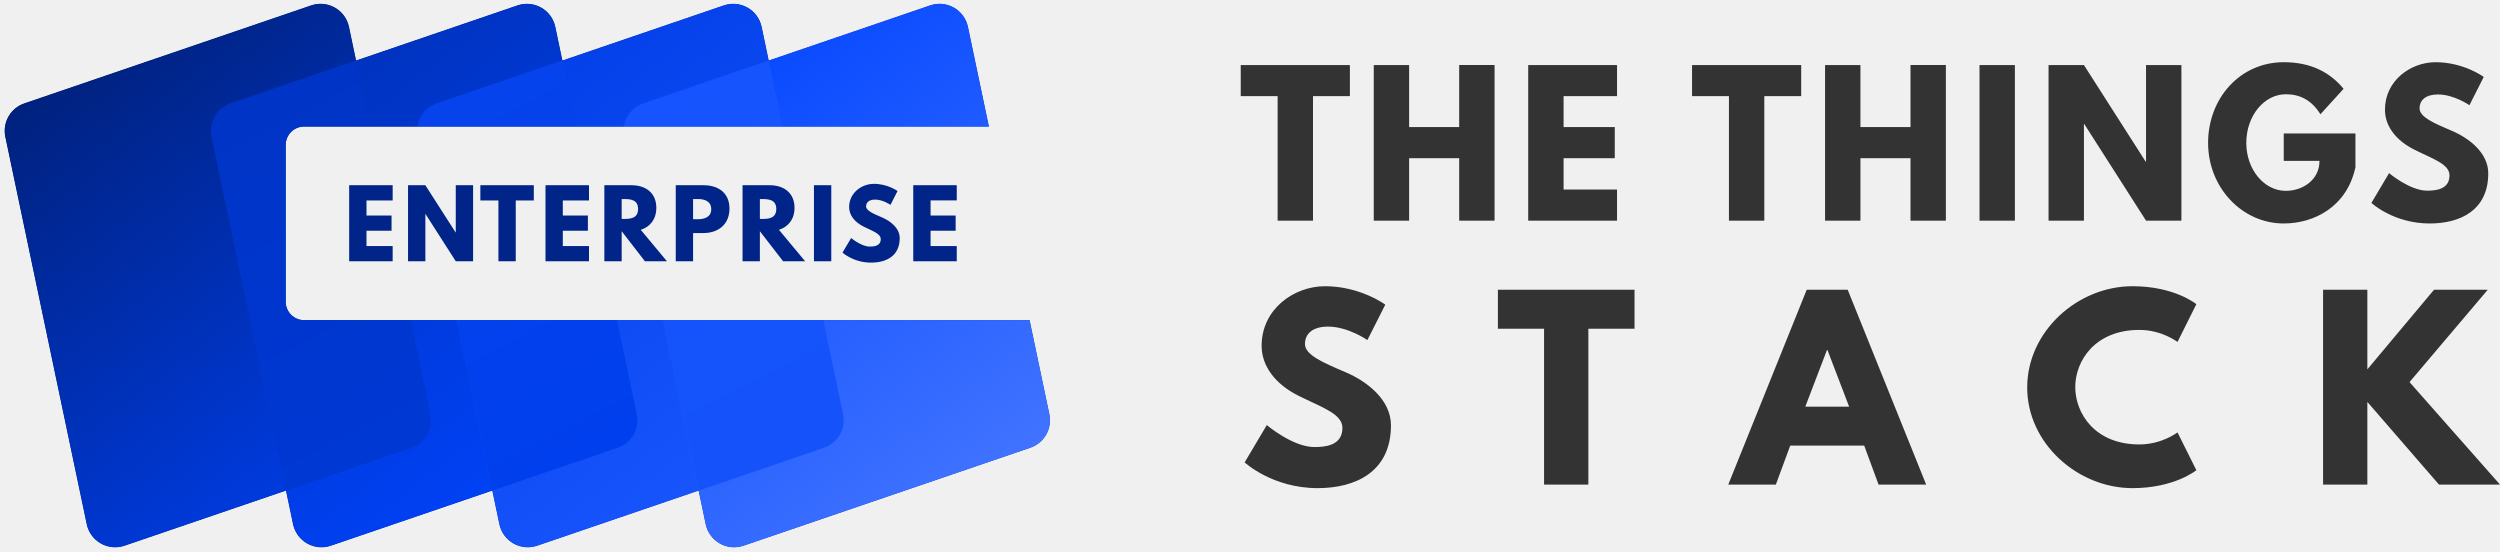
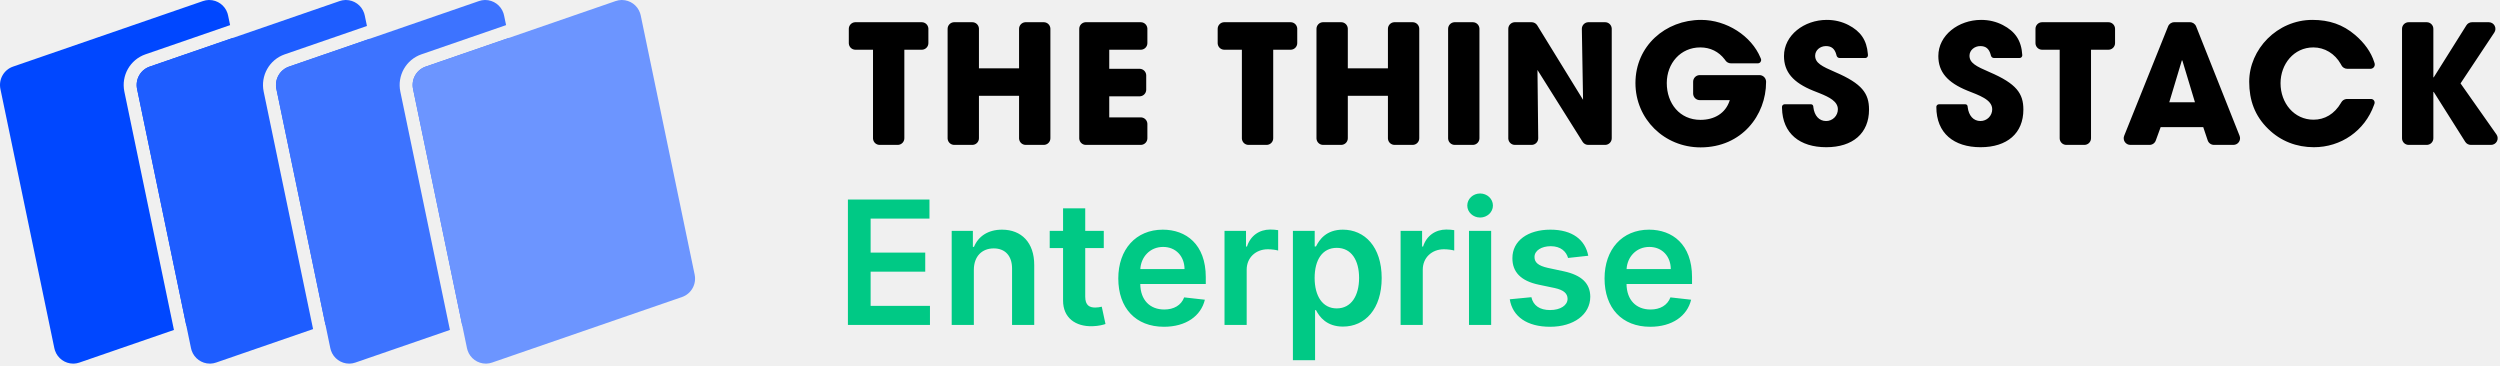
- <svg xmlns="http://www.w3.org/2000/svg" xmlns:xlink="http://www.w3.org/1999/xlink" width="376" height="83">
-   <defs>
-     <linearGradient x1="0%" y1="36.484%" y2="63.516%" id="b">
-       <stop stop-color="#001F76" offset="0%" />
-       <stop stop-color="#003FEF" offset="100%" />
-     </linearGradient>
-     <path d="M148.735 18.82H45.737a2.772 2.772 0 0 0-2.772 2.771v23.58a2.772 2.772 0 0 0 2.772 2.771h109.119l2.975 14.155a4.369 4.369 0 0 1-2.864 5.033l-43.146 14.739a4.369 4.369 0 0 1-5.687-3.236l-1.064-5.058-24.28 8.294a4.369 4.369 0 0 1-5.687-3.236l-1.063-5.058-24.28 8.294a4.369 4.369 0 0 1-5.688-3.236l-1.063-5.058-24.28 8.294a4.369 4.369 0 0 1-5.688-3.236L.795 20.368a4.369 4.369 0 0 1 2.863-5.033L46.804.596a4.369 4.369 0 0 1 5.688 3.236l1.063 5.058L77.835.596a4.369 4.369 0 0 1 5.688 3.236l1.063 5.058 24.28-8.294a4.369 4.369 0 0 1 5.688 3.236l1.063 5.058 24.28-8.294a4.369 4.369 0 0 1 5.688 3.236l3.15 14.987z" id="a" />
-     <linearGradient x1="19.902%" y1="0%" x2="80.098%" y2="100%" id="d">
-       <stop stop-color="#001F76" offset="0%" />
-       <stop stop-color="#003FEF" offset="100%" />
-     </linearGradient>
-     <linearGradient x1="19.902%" y1="0%" x2="80.098%" y2="100%" id="e">
-       <stop stop-color="#0030B5" offset="0%" />
-       <stop stop-color="#04F" offset="100%" />
-     </linearGradient>
-     <linearGradient x1="36.907%" y1="0%" x2="63.093%" y2="100%" id="f">
-       <stop stop-color="#0034C5" offset="0%" />
-       <stop stop-color="#0038D5" offset="100%" />
-     </linearGradient>
-     <linearGradient x1="19.902%" y1="0%" x2="80.098%" y2="100%" id="g">
-       <stop stop-color="#003DE6" offset="0%" />
-       <stop stop-color="#1B58FF" offset="100%" />
-     </linearGradient>
-     <linearGradient x1="36.907%" y1="0%" x2="63.093%" y2="100%" id="h">
-       <stop stop-color="#0643EC" offset="0%" />
-       <stop stop-color="#003FED" offset="100%" />
-     </linearGradient>
-     <linearGradient x1="19.902%" y1="0%" x2="80.098%" y2="100%" id="i">
-       <stop stop-color="#04F" offset="0%" />
-       <stop stop-color="#4576FF" offset="100%" />
-     </linearGradient>
-     <linearGradient x1="36.907%" y1="0%" x2="63.093%" y2="100%" id="j">
-       <stop stop-color="#1654FF" offset="0%" />
-       <stop stop-color="#1552F9" offset="100%" />
-     </linearGradient>
-   </defs>
+ <svg xmlns="http://www.w3.org/2000/svg" width="800" height="117">
  <g fill="none" fill-rule="evenodd">
-     <path d="M186.607 14.462v-4.68h16.416v4.68h-5.548v18.724h-5.32V14.462h-5.548zm25.326 9.334v9.39h-5.32V9.781h5.32v9.334h7.528V9.78h5.321v23.405h-5.32v-9.39h-7.53zM243.202 9.78v4.681h-8.038v4.653h7.698v4.68h-7.698v4.71h8.038v4.681h-13.359V9.781h13.359zm11.282 4.681v-4.68H270.9v4.68h-5.548v18.724h-5.32V14.462h-5.548zm25.326 9.334v9.39h-5.321V9.781h5.32v9.334h7.53V9.78h5.32v23.405h-5.32v-9.39h-7.53zM303.04 9.78v23.405h-5.32V9.781h5.32zm10.383 8.88v14.525h-5.321V9.781h5.32l9.284 14.525h.057V9.781h5.32v23.405h-5.32l-9.284-14.525h-.056zm40.835 1.418v5.078c-1.274 5.93-6.198 8.455-10.783 8.455-6.283 0-11.378-5.419-11.378-12.114 0-6.724 4.812-12.142 11.378-12.142 4.104 0 6.962 1.532 9 4l-3.481 3.83c-1.359-2.185-3.142-3.008-5.208-3.008-3.283 0-5.943 3.263-5.943 7.32 0 3.971 2.66 7.206 5.943 7.206 2.547 0 5.066-1.646 5.066-4.511h-5.377v-4.114h10.783zM366.31 9.356c4.245 0 7.245 2.212 7.245 2.212l-2.151 4.256s-2.32-1.617-4.726-1.617c-1.812 0-2.774.822-2.774 2.1 0 1.304 2.207 2.24 4.868 3.375 2.604 1.106 5.462 3.32 5.462 6.383 0 5.589-4.245 7.547-8.802 7.547-5.462 0-8.773-3.093-8.773-3.093l2.66-4.482s3.113 2.638 5.717 2.638c1.16 0 3.368-.113 3.368-2.298 0-1.702-2.49-2.468-5.264-3.858-2.802-1.39-4.444-3.575-4.444-6.014 0-4.37 3.85-7.15 7.614-7.15zM199.279 43.047c5.315 0 9.07 2.77 9.07 2.77l-2.692 5.328s-2.906-2.024-5.918-2.024c-2.267 0-3.472 1.03-3.472 2.628 0 1.634 2.764 2.806 6.094 4.227 3.26 1.385 6.839 4.155 6.839 7.991 0 6.997-5.315 9.448-11.02 9.448-6.838 0-10.984-3.872-10.984-3.872l3.33-5.611s3.898 3.303 7.158 3.303c1.453 0 4.217-.142 4.217-2.877 0-2.131-3.118-3.09-6.59-4.83-3.509-1.74-5.564-4.476-5.564-7.53 0-5.47 4.819-8.95 9.532-8.95zm26.003 6.393v-5.86h20.551v5.86h-6.945v23.442h-6.661V49.44h-6.945zm52.613-5.86l11.8 29.302h-7.158l-2.161-5.86H269.25l-2.162 5.86h-7.157L271.73 43.58h6.165zm.213 17.581l-3.26-8.524h-.07l-3.26 8.524h6.59zm43.649 5.683c3.401 0 5.74-1.811 5.74-1.811l2.834 5.682s-3.26 2.7-9.602 2.7c-8.256 0-15.839-6.749-15.839-15.13 0-8.418 7.548-15.238 15.84-15.238 6.342 0 9.601 2.7 9.601 2.7l-2.834 5.682s-2.339-1.81-5.74-1.81c-6.697 0-9.638 4.687-9.638 8.594 0 3.943 2.94 8.631 9.638 8.631zM376 72.882h-9.177L356.05 60.451v12.431h-6.661V43.58h6.661v11.97l10.028-11.97h8.078l-11.763 13.887L376 72.882z" fill="#333" fill-rule="nonzero" />
-     <g transform="translate(0 .21)">
-       <mask id="c" fill="#fff">
-         <use xlink:href="#a" />
-       </mask>
-       <use fill="url(#b)" xlink:href="#a" />
-       <g mask="url(#c)">
-         <path d="M3.658 16.335L46.804 1.596a4.369 4.369 0 0 1 5.688 3.236l12.246 58.265a4.369 4.369 0 0 1-2.863 5.033L18.729 82.869a4.369 4.369 0 0 1-5.688-3.236L.795 21.368a4.369 4.369 0 0 1 2.863-5.033z" fill="url(#d)" transform="translate(0 -1)" />
-         <path d="M34.69 16.335L77.834 1.596a4.369 4.369 0 0 1 5.688 3.236l12.246 58.265a4.369 4.369 0 0 1-2.863 5.033L49.76 82.869a4.369 4.369 0 0 1-5.688-3.236L31.826 21.368a4.369 4.369 0 0 1 2.863-5.033z" fill="url(#e)" transform="translate(0 -1)" />
-         <path d="M53.555 9.89l11.183 53.207a4.369 4.369 0 0 1-2.863 5.033l-18.866 6.445-11.183-53.207a4.369 4.369 0 0 1 2.863-5.033L53.555 9.89z" fill="url(#f)" transform="translate(0 -1)" />
-         <path d="M65.72 16.335l43.146-14.739a4.369 4.369 0 0 1 5.688 3.236L126.8 63.097a4.369 4.369 0 0 1-2.863 5.033L80.79 82.869a4.369 4.369 0 0 1-5.688-3.236L62.857 21.368a4.369 4.369 0 0 1 2.863-5.033z" fill="url(#g)" transform="translate(0 -1)" />
-         <path d="M84.586 9.89L95.77 63.097a4.369 4.369 0 0 1-2.863 5.033L74.04 74.575 62.857 21.368a4.369 4.369 0 0 1 2.863-5.033L84.586 9.89z" fill="url(#h)" transform="translate(0 -1)" />
-         <path d="M96.751 16.335l43.146-14.739a4.369 4.369 0 0 1 5.688 3.236l12.246 58.265a4.369 4.369 0 0 1-2.864 5.033l-43.146 14.739a4.369 4.369 0 0 1-5.687-3.236L93.888 21.368a4.369 4.369 0 0 1 2.863-5.033z" fill="url(#i)" transform="translate(0 -1)" />
-         <path d="M115.617 9.89L126.8 63.097a4.369 4.369 0 0 1-2.863 5.033l-18.867 6.445-11.182-53.207a4.369 4.369 0 0 1 2.863-5.033l18.866-6.445z" fill="url(#j)" transform="translate(0 -1)" />
-       </g>
-       <path d="M59.056 27.648v2.287H55.12v2.273h3.77v2.287h-3.77v2.3h3.936v2.287h-6.542V27.648h6.542zm4.918 4.338v7.096h-2.606V27.648h2.606l4.546 7.096h.027v-7.096h2.606v11.434h-2.606l-4.546-7.096h-.027zm8.271-2.051v-2.287h8.04v2.287h-2.717v9.147h-2.606v-9.147h-2.717zm16.339-2.287v2.287h-3.937v2.273h3.77v2.287h-3.77v2.3h3.937v2.287h-6.542V27.648h6.542zm2.312 0h4.088c2.12 0 3.728 1.15 3.728 3.396 0 1.718-.942 2.868-2.342 3.312l3.936 4.726h-3.312L93.5 34.564v4.518h-2.605V27.648zM93.5 32.72h.305c.984 0 2.162-.07 2.162-1.497 0-1.428-1.178-1.497-2.162-1.497h-.305v2.994zm8.133-5.073h4.172c2.232 0 3.909 1.15 3.909 3.52 0 2.356-1.677 3.673-3.909 3.673h-1.566v4.241h-2.606V27.648zm2.606 5.114h.735c1.025 0 1.995-.346 1.995-1.51 0-1.179-.97-1.525-1.995-1.525h-.735v3.035zm7.44-5.114h4.089c2.12 0 3.728 1.15 3.728 3.396 0 1.718-.942 2.868-2.342 3.312l3.936 4.726h-3.313l-3.492-4.518v4.518h-2.606V27.648zm2.606 5.073h.305c.984 0 2.162-.07 2.162-1.497 0-1.428-1.178-1.497-2.162-1.497h-.305v2.994zm10.739-5.073v11.434h-2.606V27.648h2.606zm6.414-.208c2.08 0 3.548 1.081 3.548 1.081l-1.053 2.079s-1.137-.79-2.315-.79c-.887 0-1.358.402-1.358 1.026 0 .637 1.081 1.095 2.384 1.649 1.275.54 2.675 1.621 2.675 3.118 0 2.73-2.079 3.687-4.31 3.687-2.675 0-4.297-1.51-4.297-1.51l1.303-2.19s1.524 1.288 2.8 1.288c.568 0 1.649-.055 1.649-1.122 0-.832-1.22-1.206-2.578-1.885-1.372-.68-2.176-1.746-2.176-2.938 0-2.135 1.885-3.493 3.728-3.493zm12.458.208v2.287h-3.937v2.273h3.77v2.287h-3.77v2.3h3.937v2.287h-6.542V27.648h6.542z" fill="#002488" fill-rule="nonzero" />
-     </g>
+     <path d="M297.586 103.979v-6.093H278.6V86.933h17.477V80.84H278.6V69.947h18.829v-6.094h-26.097v40.126h26.254zm14.047 0V86.346c0-4.35 2.626-6.858 6.368-6.858 3.664 0 5.858 2.41 5.858 6.427v18.064h7.093V84.817c.02-7.21-4.095-11.324-10.306-11.324-4.506 0-7.602 2.155-8.973 5.505h-.353v-5.113h-6.78v30.094h7.093zm37.951.411c2.018-.059 3.41-.45 4.173-.705l-1.195-5.545a8.843 8.843 0 01-2.077.275c-1.783 0-3.213-.627-3.213-3.488V79.371h5.937v-5.486h-5.937v-7.21h-7.092v7.21h-4.272v5.486h4.272v16.732c-.04 5.662 4.075 8.444 9.404 8.287zm22.884.177c7.014 0 11.834-3.43 13.088-8.66l-6.622-.745c-.96 2.547-3.312 3.88-6.368 3.88-4.585 0-7.621-3.018-7.68-8.17h20.964v-2.175c0-10.56-6.348-15.204-13.754-15.204-8.62 0-14.244 6.328-14.244 15.615 0 9.444 5.545 15.459 14.616 15.459zm6.583-18.476h-14.146c.216-3.84 3.057-7.073 7.289-7.073 4.075 0 6.818 2.978 6.857 7.073zm19.886 17.888V86.287c0-3.82 2.88-6.524 6.78-6.524 1.195 0 2.684.215 3.291.41V73.65c-.647-.118-1.763-.196-2.547-.196-3.448 0-6.328 1.959-7.426 5.446h-.313v-5.015h-6.877v30.094h7.092zm21.885 11.285V99.237h.294c1.117 2.195 3.448 5.27 8.62 5.27 7.093 0 12.403-5.622 12.403-15.536 0-10.031-5.466-15.478-12.422-15.478-5.31 0-7.523 3.193-8.6 5.368h-.412v-4.976h-6.975v41.379h7.092zm6.936-16.575c-4.526 0-7.073-3.919-7.073-9.757 0-5.839 2.508-9.62 7.073-9.62 4.722 0 7.151 4.016 7.151 9.62 0 5.642-2.468 9.757-7.151 9.757zm27.527 5.29V86.287c0-3.82 2.88-6.524 6.78-6.524 1.195 0 2.684.215 3.291.41V73.65c-.647-.118-1.763-.196-2.547-.196-3.448 0-6.328 1.959-7.426 5.446h-.313v-5.015h-6.877v30.094h7.092zm18.359-34.365c2.253 0 4.094-1.725 4.094-3.84 0-2.136-1.841-3.86-4.094-3.86-2.273 0-4.115 1.724-4.115 3.86 0 2.115 1.842 3.84 4.115 3.84zm3.526 34.365V73.885h-7.092v30.094h7.092zm18.868.588c7.523 0 12.833-3.9 12.852-9.6-.02-4.291-2.782-6.917-8.464-8.151l-5.133-1.097c-3.056-.686-4.27-1.744-4.251-3.488-.02-2.037 2.233-3.448 5.192-3.448 3.272 0 4.996 1.783 5.544 3.762l6.466-.706c-.98-5.094-5.055-8.346-12.108-8.346-7.25 0-12.187 3.566-12.167 9.13-.02 4.389 2.684 7.288 8.464 8.484l5.133 1.077c2.763.607 4.056 1.724 4.056 3.429 0 2.057-2.234 3.605-5.604 3.605-3.252 0-5.368-1.41-5.976-4.115l-6.916.667c.882 5.525 5.525 8.797 12.912 8.797zm32.033 0c7.015 0 11.834-3.43 13.088-8.66l-6.622-.745c-.96 2.547-3.311 3.88-6.368 3.88-4.584 0-7.621-3.018-7.68-8.17h20.964v-2.175c0-10.56-6.348-15.204-13.754-15.204-8.62 0-14.243 6.328-14.243 15.615 0 9.444 5.544 15.459 14.615 15.459zm6.584-18.476h-14.146c.215-3.84 3.056-7.073 7.288-7.073 4.075 0 6.818 2.978 6.858 7.073z" fill="#00C985" fill-rule="nonzero" />
+     <path d="M544.35 6.366c8.185 0 16.097 5.116 19.012 12.128l.133.33.04.125a1.057 1.057 0 01-.91 1.31l-.115.006h-8.62a2.122 2.122 0 01-1.753-.925 8.143 8.143 0 00-.252-.351c-1.87-2.443-4.56-3.817-7.8-3.817-6.313 0-10.716 5.093-10.716 11.406 0 6.525 4.138 11.777 10.769 11.777 4.562 0 8.01-2.178 9.303-6.04l.087-.273h-9.602a2.122 2.122 0 01-2.117-1.97l-.005-.152v-3.766c0-1.121.869-2.04 1.97-2.117l.152-.005h19.098c1.12 0 2.039.87 2.117 1.97l.005.152v.106c0 10.557-7.745 20.902-20.955 20.902-11.618 0-20.849-9.072-20.849-20.584 0-11.883 9.602-20.212 21.008-20.212zm89.602 0c2.6 0 4.88.584 6.95 1.645 3.94 2.044 5.957 4.933 6.23 9.636v.05c0 .48-.39.87-.87.87h-8.168c-.479 0-.895-.33-1.004-.795l-.057-.232c-.54-2.034-1.644-2.792-3.346-2.792-1.857 0-3.448 1.326-3.448 3.077 0 2.334 2.122 3.395 6.419 5.252 8.647 3.713 10.822 6.843 10.822 11.99 0 7.586-5.199 12.042-13.687 12.042-8.541 0-14.164-4.456-14.164-12.891l.006-.107a.849.849 0 01.842-.742h8.433c.378 0 .693.289.726.665l.026.257c.315 2.711 1.83 4.436 4.078 4.436a3.747 3.747 0 003.767-3.767c0-3.13-4.35-4.51-7.905-5.941-6.419-2.6-9.337-5.995-9.337-11.088 0-6.684 6.472-11.565 13.687-11.565zm106.006 0c5.41 0 9.76 1.485 13.687 4.828 3.04 2.605 5.084 5.495 6.104 8.67l.122.398.03.126a1.37 1.37 0 01-1.213 1.622l-.132.006h-7.426a2.122 2.122 0 01-1.897-1.171 7.937 7.937 0 00-.173-.328c-1.901-3.384-5.2-5.345-8.784-5.345-6.26 0-10.504 5.359-10.504 11.46 0 6.365 4.35 11.67 10.557 11.67 3.577 0 6.683-1.801 8.777-5.365l.1-.176a2.122 2.122 0 011.69-1.084l.165-.006h7.669a1.155 1.155 0 011.127 1.401l-.033.122-.133.381c-2.98 8.337-10.612 13.534-19.256 13.534-5.464 0-10.61-1.91-14.642-5.889-4.244-4.138-6.048-9.125-6.048-15.066 0-10.398 8.966-19.788 20.213-19.788zm-155.396 0c2.6 0 4.881.584 6.95 1.645 3.836 1.99 5.85 4.782 6.204 9.268l.025.368.001.025v.025c0 .444-.332.81-.76.864l-.11.007h-8.168c-.439 0-.825-.277-.97-.683l-.034-.113-.057-.232c-.54-2.034-1.644-2.792-3.346-2.792-1.857 0-3.448 1.326-3.448 3.077 0 2.334 2.122 3.395 6.419 5.252 8.647 3.713 10.822 6.843 10.822 11.99 0 7.586-5.199 12.042-13.687 12.042-8.422 0-14.008-4.334-14.161-12.542l-.003-.35.006-.106a.85.85 0 01.736-.736l.107-.006h8.432c.344 0 .636.239.71.565l.016.1.026.257c.315 2.711 1.83 4.436 4.078 4.436a3.747 3.747 0 003.767-3.767c0-2.504-2.784-3.887-5.718-5.074l-.49-.196c-.572-.227-1.144-.449-1.697-.671-6.419-2.6-9.337-5.995-9.337-11.088 0-6.684 6.472-11.565 13.687-11.565zm90.133.743c1.172 0 2.122.95 2.122 2.122v4.562c0 1.172-.95 2.122-2.122 2.122h-5.57v28.329c0 1.172-.95 2.122-2.122 2.122h-5.783a2.122 2.122 0 01-2.122-2.122V15.915h-5.623a2.122 2.122 0 01-2.122-2.122V9.231c0-1.172.95-2.122 2.122-2.122zm26.093 0c.87 0 1.65.53 1.972 1.338l13.91 35.014a2.122 2.122 0 01-1.971 2.905h-6.224c-.912 0-1.721-.582-2.012-1.445l-1.423-4.231h-13.634l-1.56 4.28a2.122 2.122 0 01-1.994 1.396h-6.146a2.122 2.122 0 01-1.97-2.912L693.79 8.44a2.122 2.122 0 011.97-1.331zm75.764 0c1.172 0 2.122.95 2.122 2.122v15.544l.048-.007a.192.192 0 00.114-.083l10.408-16.582a2.122 2.122 0 011.797-.994h5.374a2.122 2.122 0 011.768 3.296l-10.809 16.28 11.494 16.338a2.122 2.122 0 01-1.735 3.343h-6.467a2.122 2.122 0 01-1.794-.99L778.78 29.39l-.041.008a.106.106 0 00-.065.098v14.748c0 1.172-.95 2.122-2.122 2.122h-5.783a2.122 2.122 0 01-2.122-2.122V9.231c0-1.172.95-2.122 2.122-2.122zm-286.438 0c.68 0 1.315.325 1.713.87l.094.14 14.657 23.817-.387-22.669v-.036c0-1.121.869-2.04 1.97-2.117l.151-.005h5.322c1.121 0 2.039.869 2.117 1.97l.005.152v35.013c0 1.121-.87 2.039-1.97 2.117l-.152.005h-5.405c-.674 0-1.304-.32-1.703-.855l-.094-.138-14.443-22.986.242 21.834v.023c0 1.121-.87 2.039-1.97 2.117l-.152.005h-5.334a2.122 2.122 0 01-2.117-1.97l-.005-.152V9.231c0-1.121.869-2.04 1.97-2.117l.152-.005h5.339zm-195.154 0c1.121 0 2.04.869 2.117 1.97l.005.152v4.562c0 1.121-.869 2.04-1.97 2.117l-.152.005h-5.57v28.329c0 1.121-.87 2.039-1.97 2.117l-.152.005h-5.783a2.122 2.122 0 01-2.116-1.97l-.006-.152V15.915h-5.623a2.122 2.122 0 01-2.117-1.97l-.005-.152V9.231c0-1.121.87-2.04 1.97-2.117l.152-.005h21.22zm16.18 0c1.122 0 2.04.869 2.117 1.97l.006.152v12.626H326.1V9.23c0-1.121.869-2.04 1.97-2.117l.152-.005h5.782c1.121 0 2.04.869 2.117 1.97l.005.152v35.013c0 1.121-.869 2.039-1.97 2.117l-.152.005h-5.782a2.122 2.122 0 01-2.117-1.97l-.005-.152v-13.58h-12.838v13.58c0 1.121-.87 2.039-1.97 2.117l-.152.005h-5.783a2.122 2.122 0 01-2.117-1.97l-.005-.152V9.231c0-1.121.87-2.04 1.97-2.117l.152-.005h5.783zm53.9 0c1.12 0 2.039.869 2.116 1.97l.006.152v4.562c0 1.121-.87 2.04-1.97 2.117l-.152.005h-10.08v6.1h9.708c1.121 0 2.04.87 2.117 1.971l.005.152V28.7c0 1.121-.869 2.04-1.97 2.117l-.152.005h-9.708v6.738h10.08c1.12 0 2.039.869 2.116 1.97l.006.152v4.562c0 1.121-.87 2.039-1.97 2.117l-.152.005h-17.56a2.122 2.122 0 01-2.117-1.97l-.005-.152V9.231c0-1.121.87-2.04 1.97-2.117l.152-.005h17.56zm47.957 0c1.121 0 2.04.869 2.117 1.97l.005.152v4.562c0 1.121-.869 2.04-1.97 2.117l-.152.005h-5.57v28.329c0 1.121-.87 2.039-1.97 2.117l-.152.005h-5.782a2.122 2.122 0 01-2.117-1.97l-.005-.152V15.915h-5.624a2.122 2.122 0 01-2.116-1.97l-.006-.152V9.231c0-1.121.87-2.04 1.97-2.117l.152-.005h21.22zm16.18 0c1.122 0 2.04.869 2.117 1.97l.006.152v12.626h12.838V9.23c0-1.121.87-2.04 1.97-2.117l.152-.005h5.782c1.121 0 2.04.869 2.117 1.97l.005.152v35.013c0 1.121-.869 2.039-1.97 2.117l-.152.005h-5.782a2.122 2.122 0 01-2.117-1.97l-.005-.152v-13.58H431.3v13.58c0 1.121-.87 2.039-1.97 2.117l-.152.005h-5.783a2.122 2.122 0 01-2.116-1.97l-.006-.152V9.231c0-1.121.87-2.04 1.97-2.117l.152-.005h5.783zm42.123 0c1.12 0 2.039.869 2.116 1.97l.006.152v35.013c0 1.121-.87 2.039-1.97 2.117l-.152.005h-5.783a2.122 2.122 0 01-2.116-1.97l-.006-.152V9.231c0-1.121.87-2.04 1.97-2.117l.152-.005h5.783zM698.196 19.31l-4.032 13.422h8.223l-4.032-13.369-.159-.053z" fill="#000" fill-rule="nonzero" />
+     <path d="M72.79 4.21c.08.24.147.484.198.731l.645 3.099-27.09 9.348c-4.926 1.7-7.811 6.823-6.747 11.938l15.867 76.257-30.257 10.44c-.585.202-1.18.31-1.767.332l-.22.004a6.164 6.164 0 01-5.83-4.21 6.268 6.268 0 01-.199-.732L.132 28.48c-.64-3.075 1.092-6.149 4.035-7.164L64.973.336A6.103 6.103 0 0166.74.004L66.96 0a6.164 6.164 0 015.83 4.21zm1.696 7.93l15.76 75.739c.64 3.075-1.091 6.148-4.035 7.164l-26.588 9.174-15.76-75.737c-.639-3.075 1.092-6.149 4.036-7.164l26.587-9.175z" fill="#0047FF" />
+     <path d="M116.52 4.21c.082.24.148.484.2.731l.701 3.373-26.297 9.074c-4.926 1.7-7.812 6.823-6.747 11.938l15.81 75.984-31.05 10.713c-.585.202-1.179.31-1.767.332l-.22.004a6.164 6.164 0 01-5.83-4.21 6.268 6.268 0 01-.198-.732L43.864 28.48c-.64-3.075 1.091-6.149 4.035-7.164L108.704.336a6.103 6.103 0 011.767-.332l.22-.004a6.164 6.164 0 015.83 4.21zm1.754 8.205l15.704 75.464c.64 3.075-1.092 6.148-4.035 7.164l-25.796 8.9L88.445 28.48c-.64-3.075 1.091-6.149 4.035-7.164l25.794-8.901z" fill="#1E5DFF" />
+     <path d="M161.102 4.21c.08.24.147.484.198.731l.645 3.099-27.09 9.348c-4.926 1.7-7.811 6.823-6.747 11.938l15.867 76.257-30.257 10.44c-.585.202-1.18.31-1.767.332l-.22.004a6.164 6.164 0 01-5.83-4.21 6.268 6.268 0 01-.198-.732L88.445 28.48c-.64-3.075 1.091-6.149 4.035-7.164L153.285.336a6.103 6.103 0 011.767-.332l.22-.004a6.164 6.164 0 015.83 4.21zm1.696 7.93l15.76 75.739c.64 3.075-1.091 6.148-4.035 7.164l-26.588 9.174-15.759-75.737c-.64-3.075 1.091-6.149 4.035-7.164l26.587-9.175z" fill="#3D73FF" />
+     <path d="M204.833 4.21c.08.24.147.484.199.731L222.29 87.88c.64 3.075-1.092 6.148-4.035 7.164l-60.805 20.98c-.585.202-1.18.31-1.767.332l-.22.004a6.164 6.164 0 01-5.83-4.21 6.268 6.268 0 01-.199-.732L132.176 28.48c-.64-3.075 1.091-6.149 4.035-7.164L197.016.336a6.103 6.103 0 011.767-.332l.22-.004a6.164 6.164 0 015.83 4.21z" fill="#6C95FF" />
  </g>
</svg>
